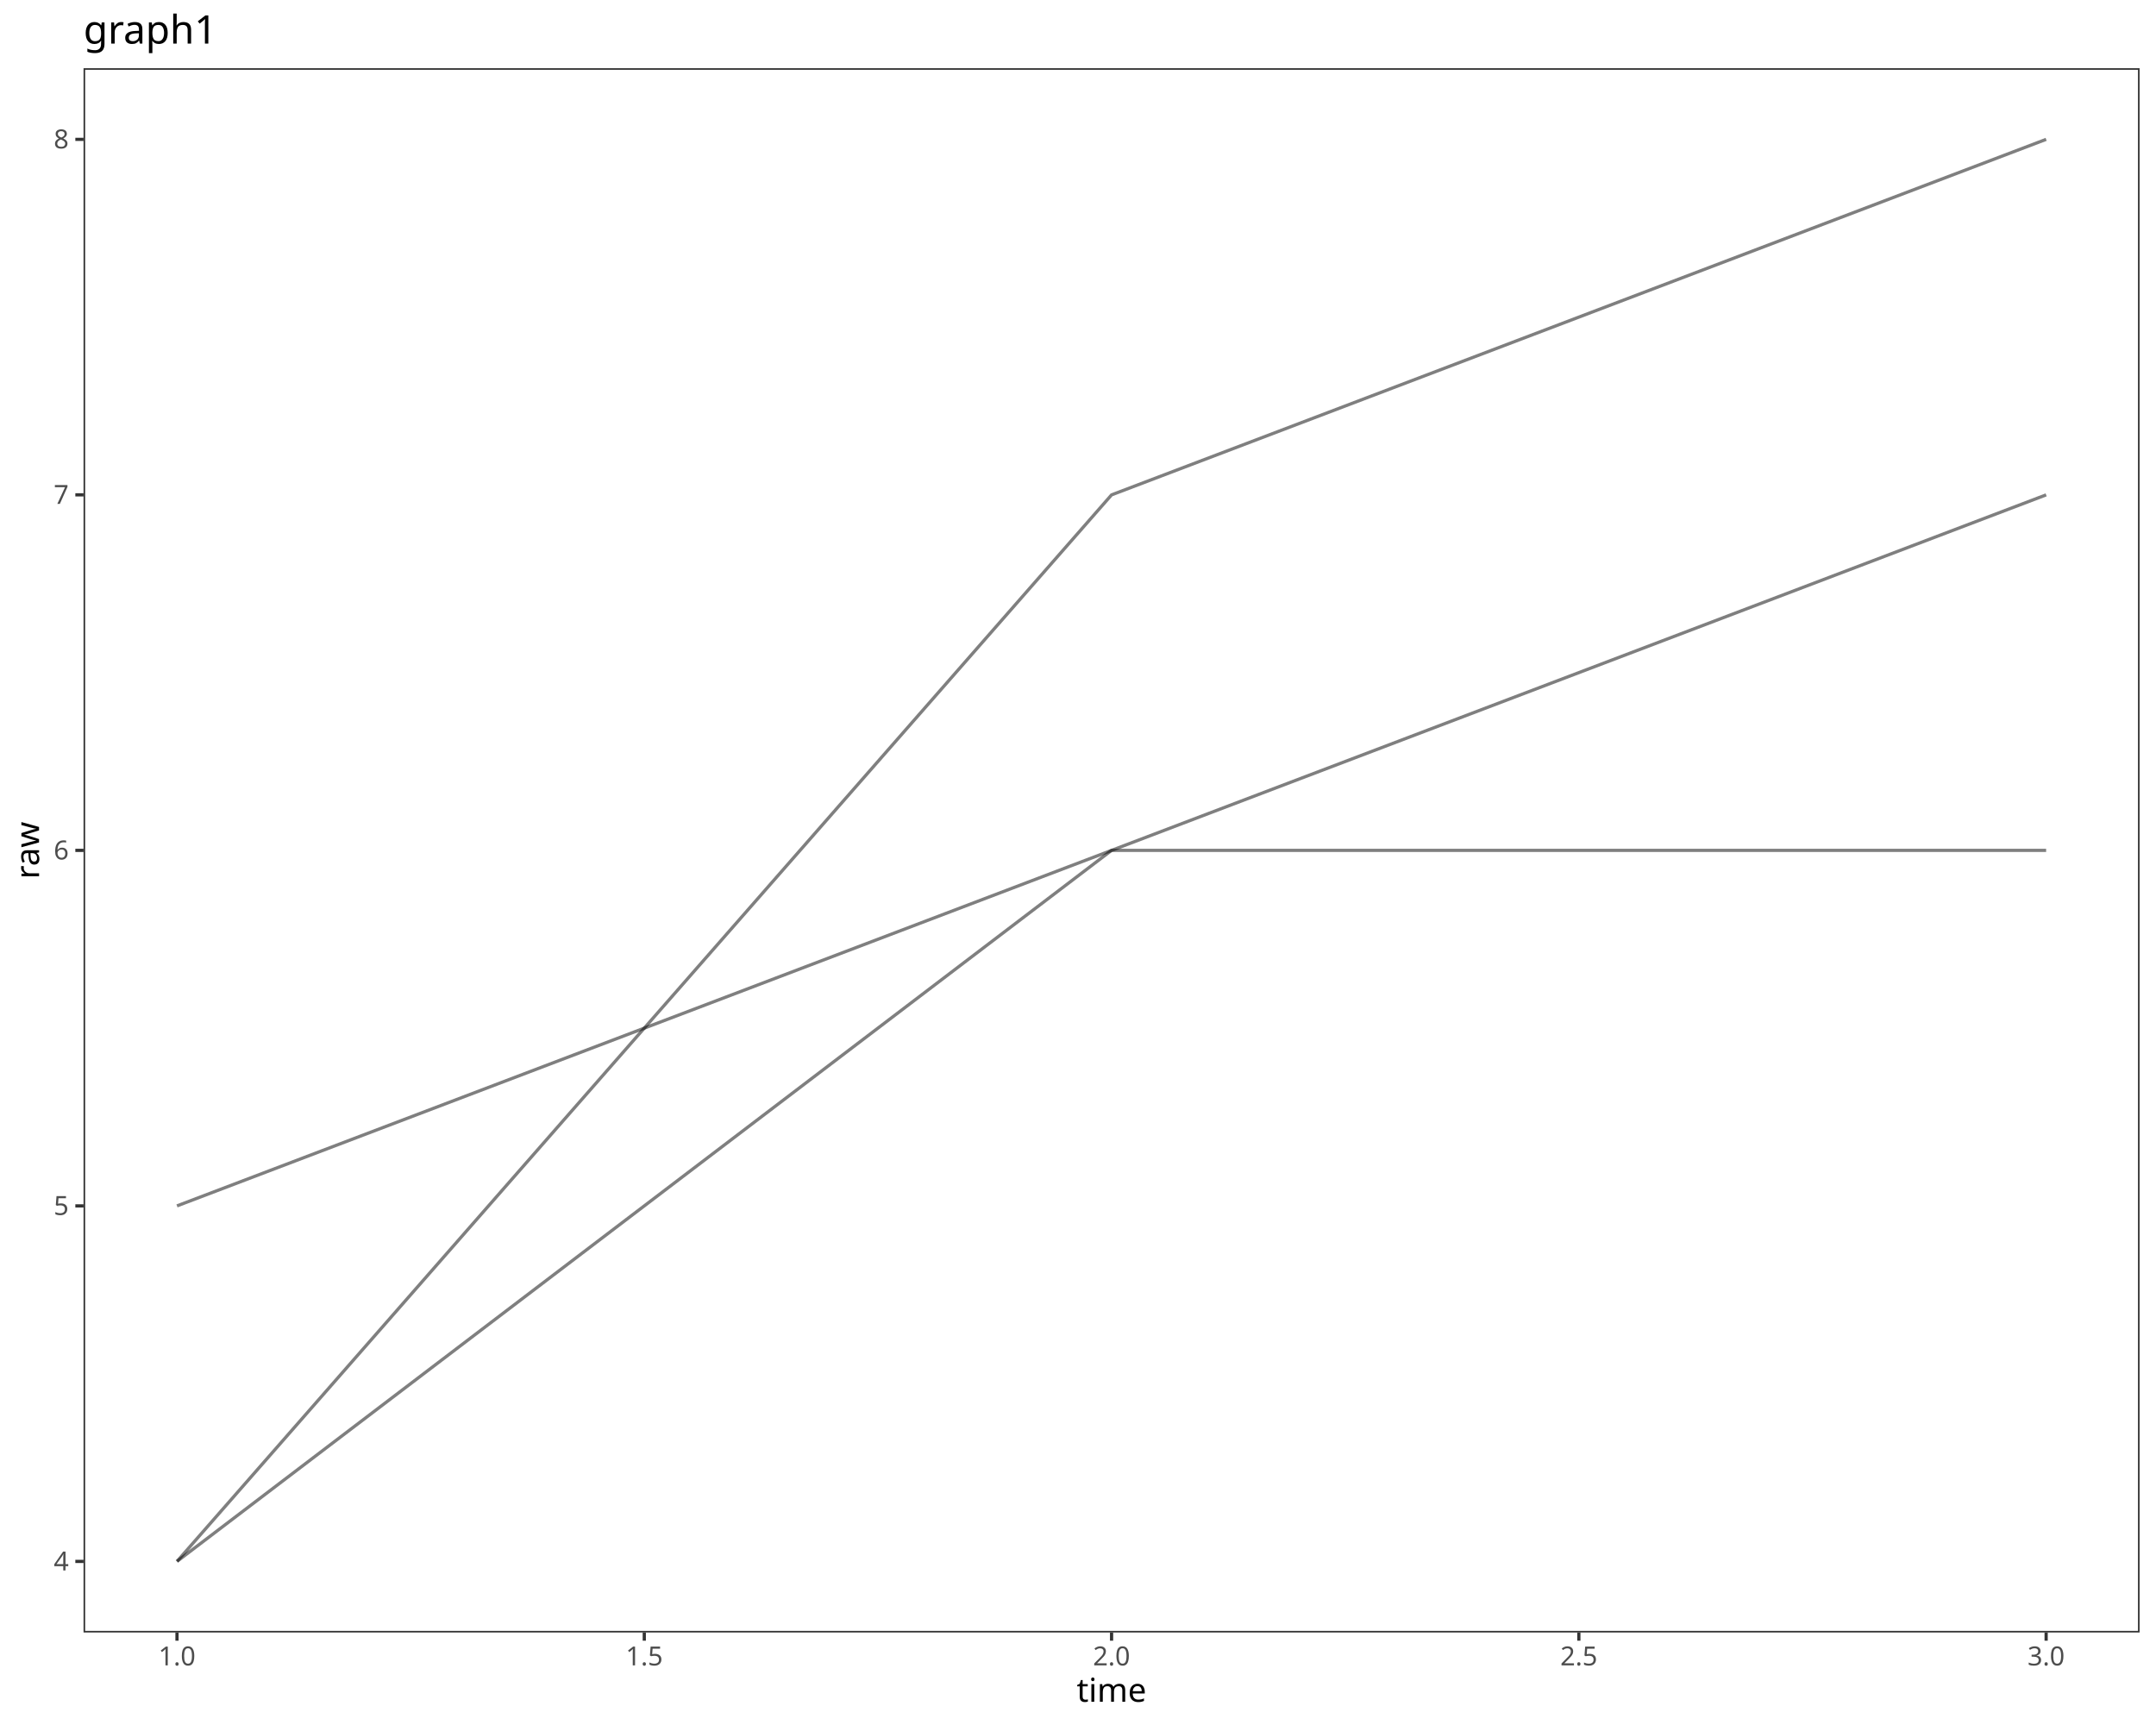
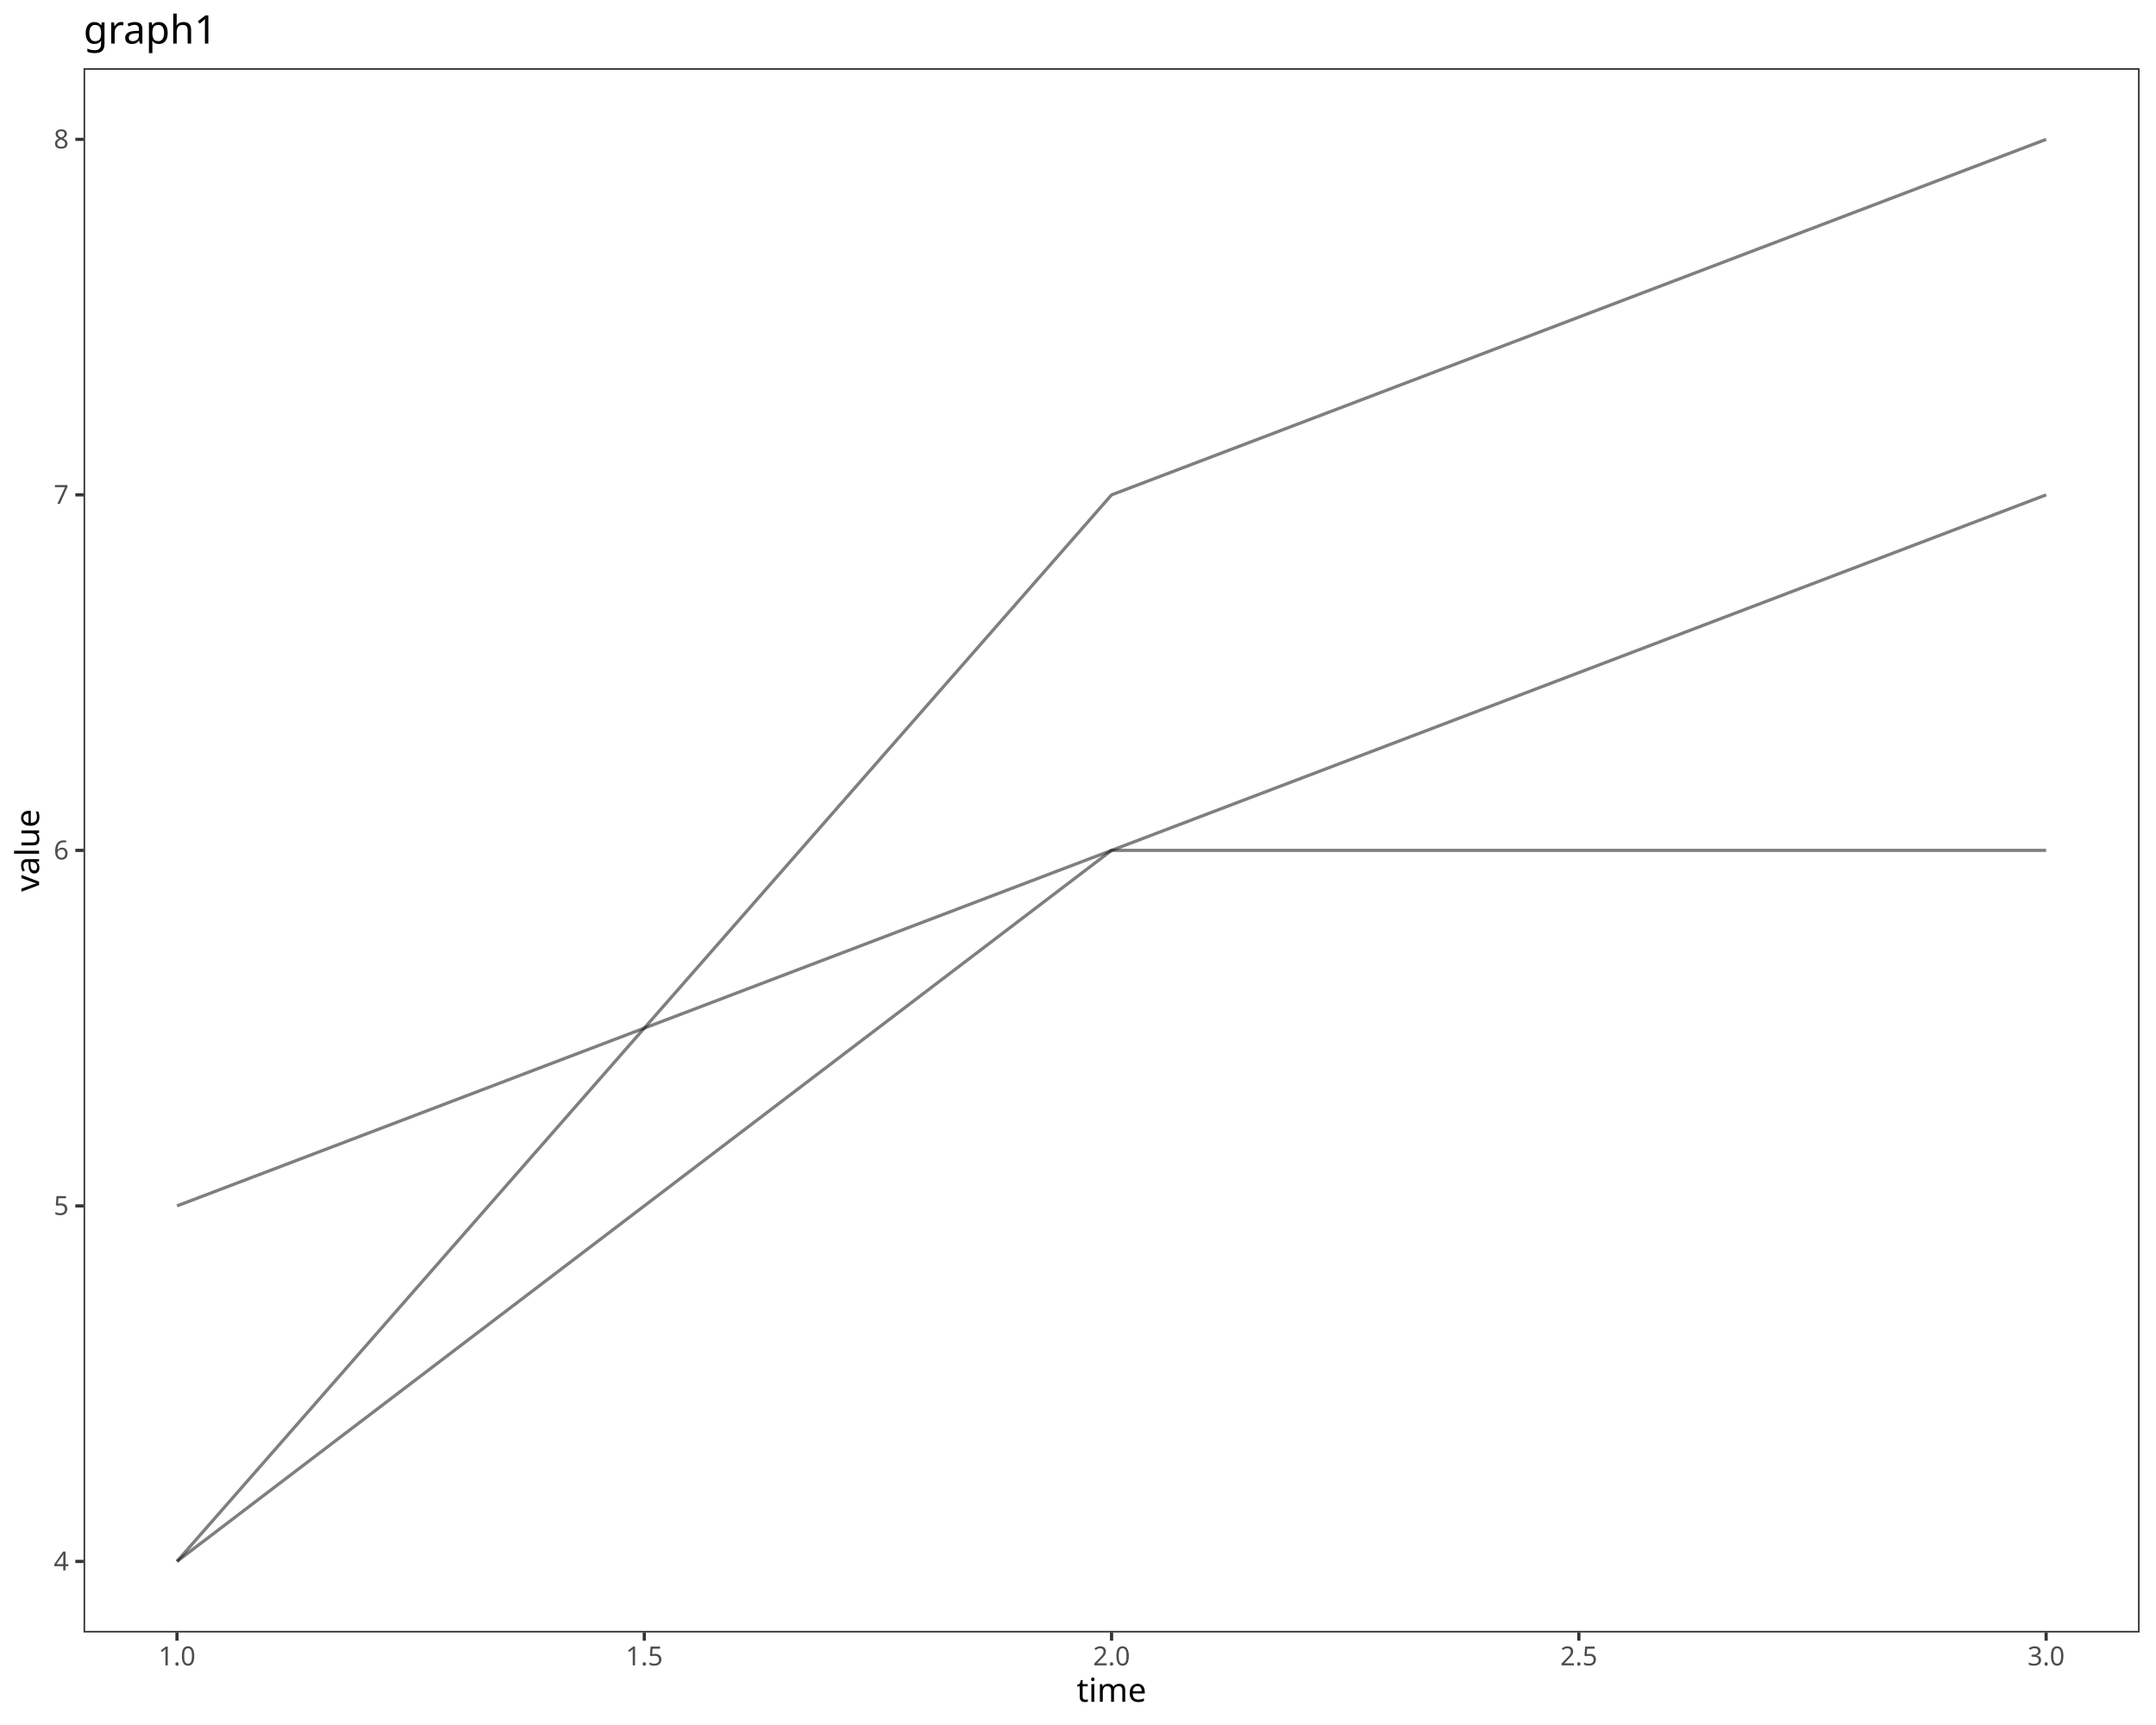
<svg xmlns="http://www.w3.org/2000/svg" class="svglite" data-engine-version="2.0" width="720.00pt" height="576.00pt" viewBox="0 0 720.00 576.00">
  <defs>
    <style type="text/css">
    .svglite line, .svglite polyline, .svglite polygon, .svglite path, .svglite rect, .svglite circle {
      fill: none;
      stroke: #000000;
      stroke-linecap: round;
      stroke-linejoin: round;
      stroke-miterlimit: 10.00;
    }
  </style>
  </defs>
  <rect width="100%" height="100%" style="stroke: none; fill: #FFFFFF;" />
  <defs>
    <clipPath id="cpMC4wMHw3MjAuMDB8MC4wMHw1NzYuMDA=">
      <rect x="0.00" y="0.00" width="720.00" height="576.00" />
    </clipPath>
  </defs>
  <g clip-path="url(#cpMC4wMHw3MjAuMDB8MC4wMHw1NzYuMDA=)">
    <rect x="0.00" y="0.00" width="720.00" height="576.00" style="stroke-width: 1.07; stroke: #FFFFFF; fill: #FFFFFF;" />
  </g>
  <defs>
    <clipPath id="cpMjcuOTB8NzE0LjUyfDIyLjc4fDU0NS4xMQ==">
      <rect x="27.90" y="22.78" width="686.62" height="522.33" />
    </clipPath>
  </defs>
  <g clip-path="url(#cpMjcuOTB8NzE0LjUyfDIyLjc4fDU0NS4xMQ==)">
    <rect x="27.90" y="22.78" width="686.62" height="522.33" style="stroke-width: 1.07; stroke: none; fill: #FFFFFF;" />
    <polyline points="59.11,521.37 371.21,165.24 683.31,46.53 " style="stroke-width: 1.07; stroke: #000000; stroke-opacity: 0.50; stroke-linecap: butt;" />
    <polyline points="59.11,402.66 371.21,283.95 683.31,165.24 " style="stroke-width: 1.07; stroke: #000000; stroke-opacity: 0.50; stroke-linecap: butt;" />
    <polyline points="59.11,521.37 371.21,283.95 683.31,283.95 " style="stroke-width: 1.07; stroke: #000000; stroke-opacity: 0.50; stroke-linecap: butt;" />
    <rect x="27.90" y="22.78" width="686.62" height="522.33" style="stroke-width: 1.07; stroke: #333333;" />
  </g>
  <g clip-path="url(#cpMC4wMHw3MjAuMDB8MC4wMHw1NzYuMDA=)">
    <text x="22.97" y="524.40" text-anchor="end" style="font-size: 8.80px; fill: #4D4D4D; font-family: sans;" textLength="4.89px" lengthAdjust="spacingAndGlyphs">4</text>
    <text x="22.97" y="405.69" text-anchor="end" style="font-size: 8.80px; fill: #4D4D4D; font-family: sans;" textLength="4.89px" lengthAdjust="spacingAndGlyphs">5</text>
    <text x="22.97" y="286.98" text-anchor="end" style="font-size: 8.80px; fill: #4D4D4D; font-family: sans;" textLength="4.89px" lengthAdjust="spacingAndGlyphs">6</text>
    <text x="22.97" y="168.26" text-anchor="end" style="font-size: 8.80px; fill: #4D4D4D; font-family: sans;" textLength="4.89px" lengthAdjust="spacingAndGlyphs">7</text>
    <text x="22.97" y="49.55" text-anchor="end" style="font-size: 8.80px; fill: #4D4D4D; font-family: sans;" textLength="4.89px" lengthAdjust="spacingAndGlyphs">8</text>
    <polyline points="25.16,521.37 27.90,521.37 " style="stroke-width: 1.07; stroke: #333333; stroke-linecap: butt;" />
    <polyline points="25.16,402.66 27.90,402.66 " style="stroke-width: 1.07; stroke: #333333; stroke-linecap: butt;" />
    <polyline points="25.16,283.95 27.90,283.95 " style="stroke-width: 1.07; stroke: #333333; stroke-linecap: butt;" />
    <polyline points="25.16,165.24 27.90,165.24 " style="stroke-width: 1.07; stroke: #333333; stroke-linecap: butt;" />
    <polyline points="25.16,46.53 27.90,46.53 " style="stroke-width: 1.07; stroke: #333333; stroke-linecap: butt;" />
    <polyline points="59.11,547.85 59.11,545.11 " style="stroke-width: 1.07; stroke: #333333; stroke-linecap: butt;" />
    <polyline points="215.16,547.85 215.16,545.11 " style="stroke-width: 1.07; stroke: #333333; stroke-linecap: butt;" />
    <polyline points="371.21,547.85 371.21,545.11 " style="stroke-width: 1.07; stroke: #333333; stroke-linecap: butt;" />
    <polyline points="527.26,547.85 527.26,545.11 " style="stroke-width: 1.07; stroke: #333333; stroke-linecap: butt;" />
    <polyline points="683.31,547.85 683.31,545.11 " style="stroke-width: 1.07; stroke: #333333; stroke-linecap: butt;" />
    <text x="59.11" y="556.10" text-anchor="middle" style="font-size: 8.80px; fill: #4D4D4D; font-family: sans;" textLength="12.23px" lengthAdjust="spacingAndGlyphs">1.0</text>
    <text x="215.16" y="556.10" text-anchor="middle" style="font-size: 8.80px; fill: #4D4D4D; font-family: sans;" textLength="12.23px" lengthAdjust="spacingAndGlyphs">1.5</text>
    <text x="371.21" y="556.10" text-anchor="middle" style="font-size: 8.80px; fill: #4D4D4D; font-family: sans;" textLength="12.23px" lengthAdjust="spacingAndGlyphs">2.0</text>
    <text x="527.26" y="556.10" text-anchor="middle" style="font-size: 8.80px; fill: #4D4D4D; font-family: sans;" textLength="12.23px" lengthAdjust="spacingAndGlyphs">2.5</text>
    <text x="683.31" y="556.10" text-anchor="middle" style="font-size: 8.80px; fill: #4D4D4D; font-family: sans;" textLength="12.23px" lengthAdjust="spacingAndGlyphs">3.0</text>
    <text x="371.21" y="568.24" text-anchor="middle" style="font-size: 11.00px; font-family: sans;" textLength="20.78px" lengthAdjust="spacingAndGlyphs">time</text>
-     <text transform="translate(13.05,283.95) rotate(-90)" text-anchor="middle" style="font-size: 11.00px; font-family: sans;" textLength="17.73px" lengthAdjust="spacingAndGlyphs">raw</text>
+     <text transform="translate(13.05,283.95) rotate(-90)" text-anchor="middle" style="font-size: 11.00px; font-family: sans;" textLength="26.30px" lengthAdjust="spacingAndGlyphs">value</text>
    <text x="27.90" y="14.56" style="font-size: 13.20px; font-family: sans;" textLength="41.10px" lengthAdjust="spacingAndGlyphs">graph1</text>
  </g>
</svg>
